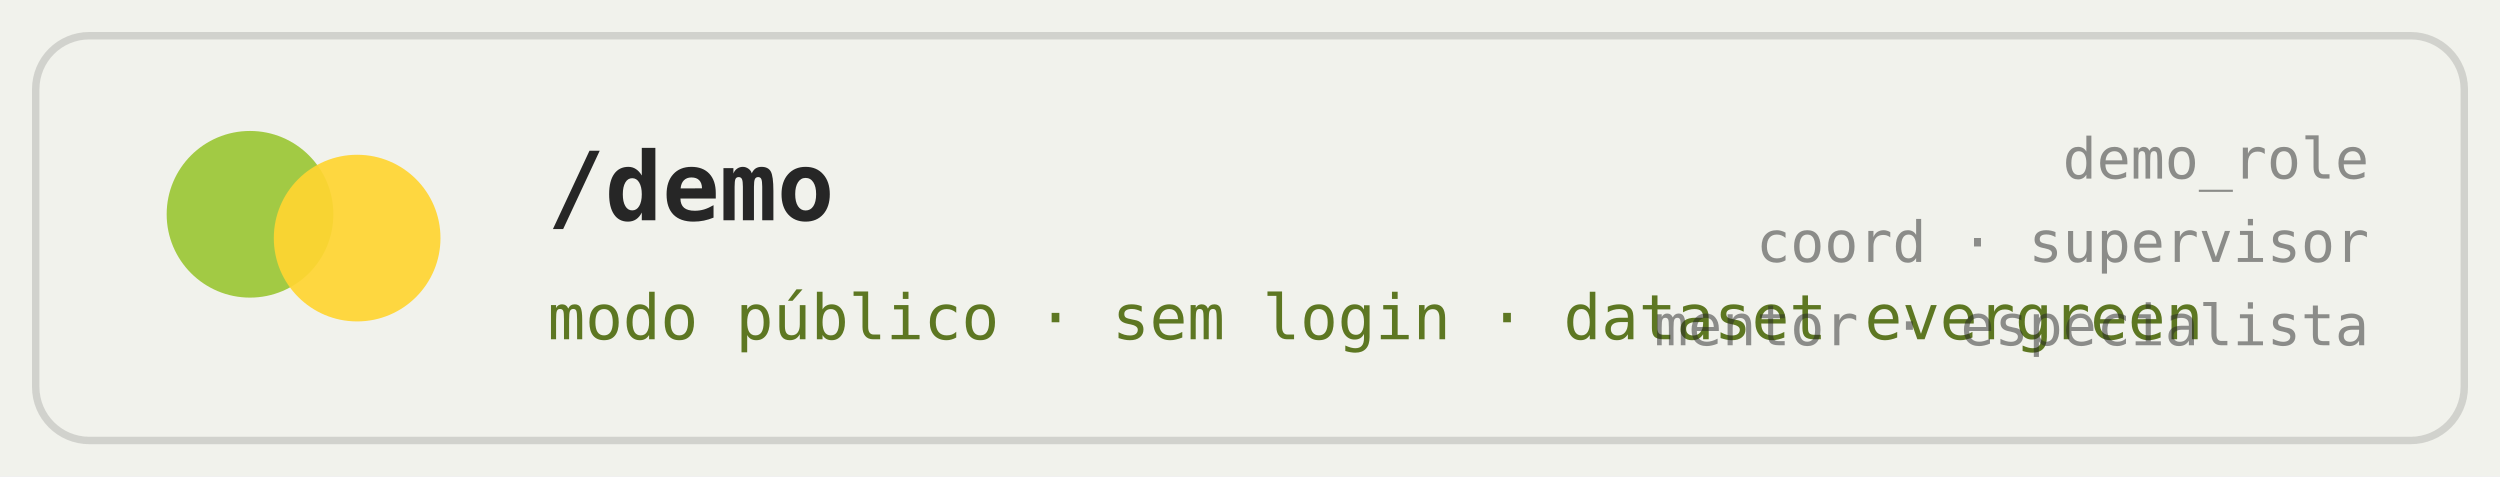
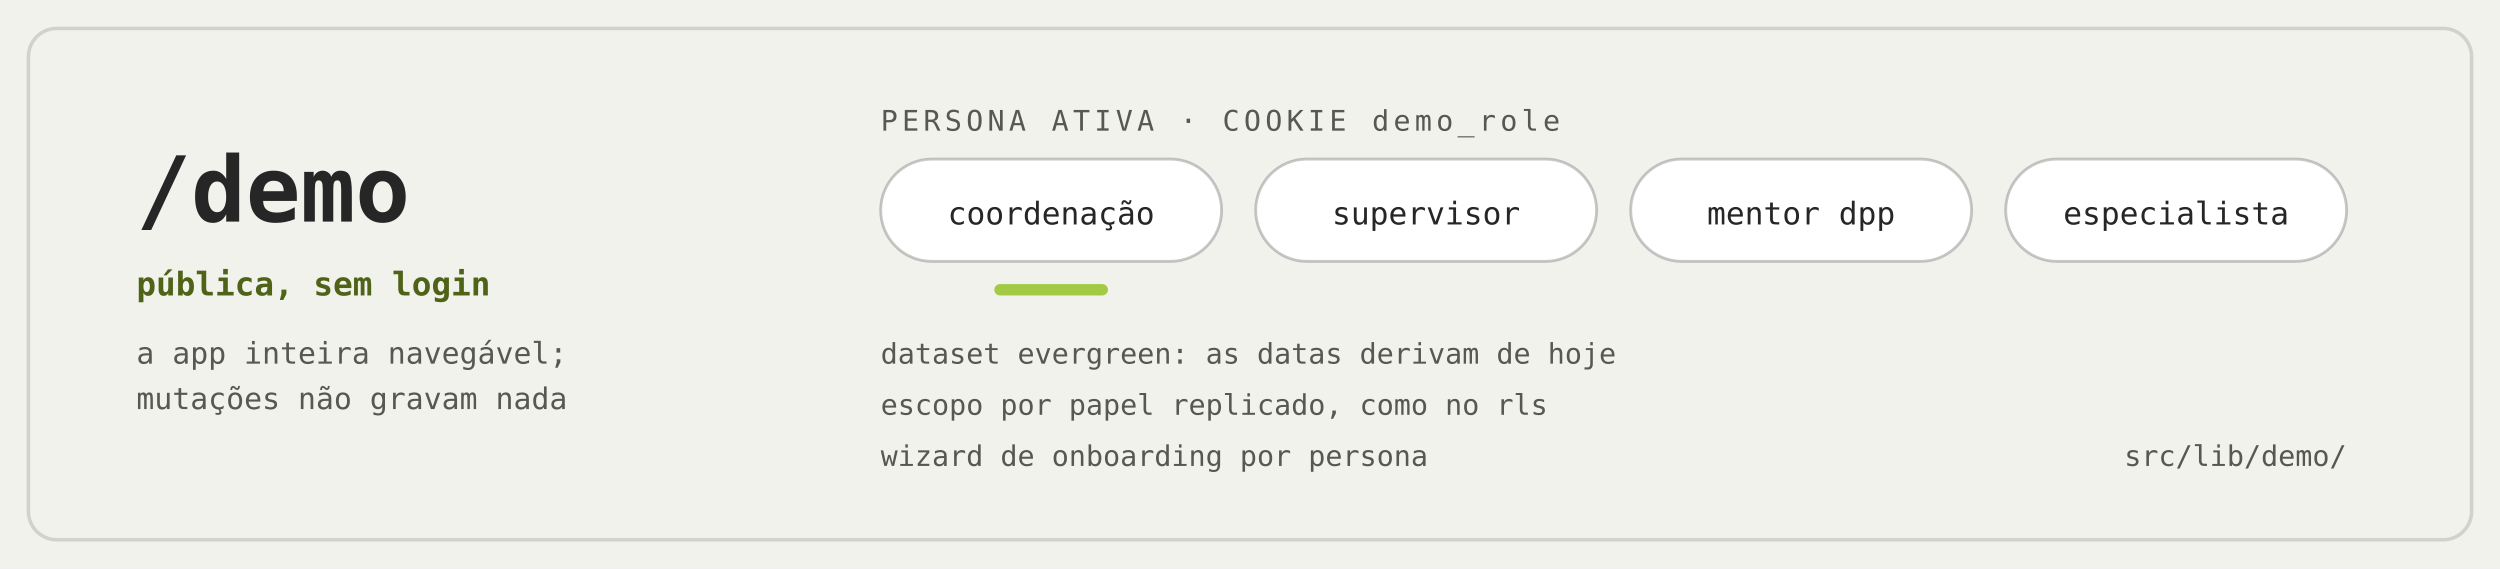
- <svg xmlns="http://www.w3.org/2000/svg" viewBox="0 0 420 80" width="420" height="80">
-   <rect width="420" height="80" fill="#f1f2ec" />
-   <rect x="6" y="6" width="408" height="68" rx="9" fill="none" stroke="#262626" stroke-opacity="0.16" stroke-width="1.25" />
-   <circle cx="42" cy="36" r="14" fill="#a2ca44" />
-   <circle cx="60" cy="40" r="14" fill="#ffd531" fill-opacity="0.92" />
-   <text x="92" y="37" font-family="'JetBrains Mono','Fira Code',monospace" font-size="16" font-weight="700" fill="#262626">/demo</text>
-   <text x="92" y="57" font-family="'JetBrains Mono','Fira Code',monospace" font-size="10.5" fill="#5d7722">modo público · sem login · dataset evergreen</text>
-   <g font-family="'JetBrains Mono','Fira Code',monospace" font-size="9.5" fill="#262626" fill-opacity="0.5">
-     <text x="398" y="30" text-anchor="end">demo_role</text>
-     <text x="398" y="44" text-anchor="end">coord · supervisor</text>
-     <text x="398" y="58" text-anchor="end">mentor · especialista</text>
+ <svg xmlns="http://www.w3.org/2000/svg" viewBox="0 0 880 200" width="880" height="200">
+   <rect width="880" height="200" fill="#f1f2ec" />
+   <rect x="10" y="10" width="860" height="180" rx="10" fill="none" stroke="#262626" stroke-opacity="0.16" stroke-width="1.25" />
+   <text x="48" y="78" font-family="'JetBrains Mono','Fira Code',monospace" font-size="32" font-weight="700" fill="#262626">/demo</text>
+   <text x="48" y="104" font-family="'JetBrains Mono','Fira Code',monospace" font-size="11.5" font-weight="700" fill="#4e6318">pública, sem login</text>
+   <text x="48" y="128" font-family="'JetBrains Mono','Fira Code',monospace" font-size="10.5" fill="#565950">a app inteira navegável;</text>
+   <text x="48" y="144" font-family="'JetBrains Mono','Fira Code',monospace" font-size="10.5" fill="#565950">mutações não gravam nada</text>
+   <text x="310" y="46" font-family="'JetBrains Mono','Fira Code',monospace" font-size="10" letter-spacing="1.5" fill="#565950">PERSONA ATIVA · COOKIE demo_role</text>
+   <g font-family="'JetBrains Mono','Fira Code',monospace" font-size="11" fill="#262626" text-anchor="middle">
+     <rect x="310" y="56" width="120" height="36" rx="18" fill="#ffffff" stroke="#262626" stroke-opacity="0.25" />
+     <text x="370" y="79">coordenação</text>
+     <rect x="442" y="56" width="120" height="36" rx="18" fill="#ffffff" stroke="#262626" stroke-opacity="0.25" />
+     <text x="502" y="79">supervisor</text>
+     <rect x="574" y="56" width="120" height="36" rx="18" fill="#ffffff" stroke="#262626" stroke-opacity="0.25" />
+     <text x="634" y="79">mentor dpp</text>
+     <rect x="706" y="56" width="120" height="36" rx="18" fill="#ffffff" stroke="#262626" stroke-opacity="0.25" />
+     <text x="766" y="79">especialista</text>
  </g>
+   <rect x="350" y="100" width="40" height="4" rx="2" fill="#a2ca44">
+     <animateTransform attributeName="transform" type="translate" values="0 0;132 0;264 0;396 0" keyTimes="0;0.26;0.51;0.76" calcMode="discrete" dur="8s" repeatCount="indefinite" />
+     <animate attributeName="opacity" values="1;0.4;1" dur="1.2s" repeatCount="indefinite" />
+   </rect>
+   <g font-family="'JetBrains Mono','Fira Code',monospace" font-size="10" fill="#565950">
+     <text x="310" y="128">dataset evergreen: as datas derivam de hoje</text>
+     <text x="310" y="146">escopo por papel replicado, como no rls</text>
+     <text x="310" y="164">wizard de onboarding por persona</text>
+   </g>
+   <text x="826" y="164" text-anchor="end" font-family="'JetBrains Mono','Fira Code',monospace" font-size="10" fill="#565950">src/lib/demo/</text>
</svg>
